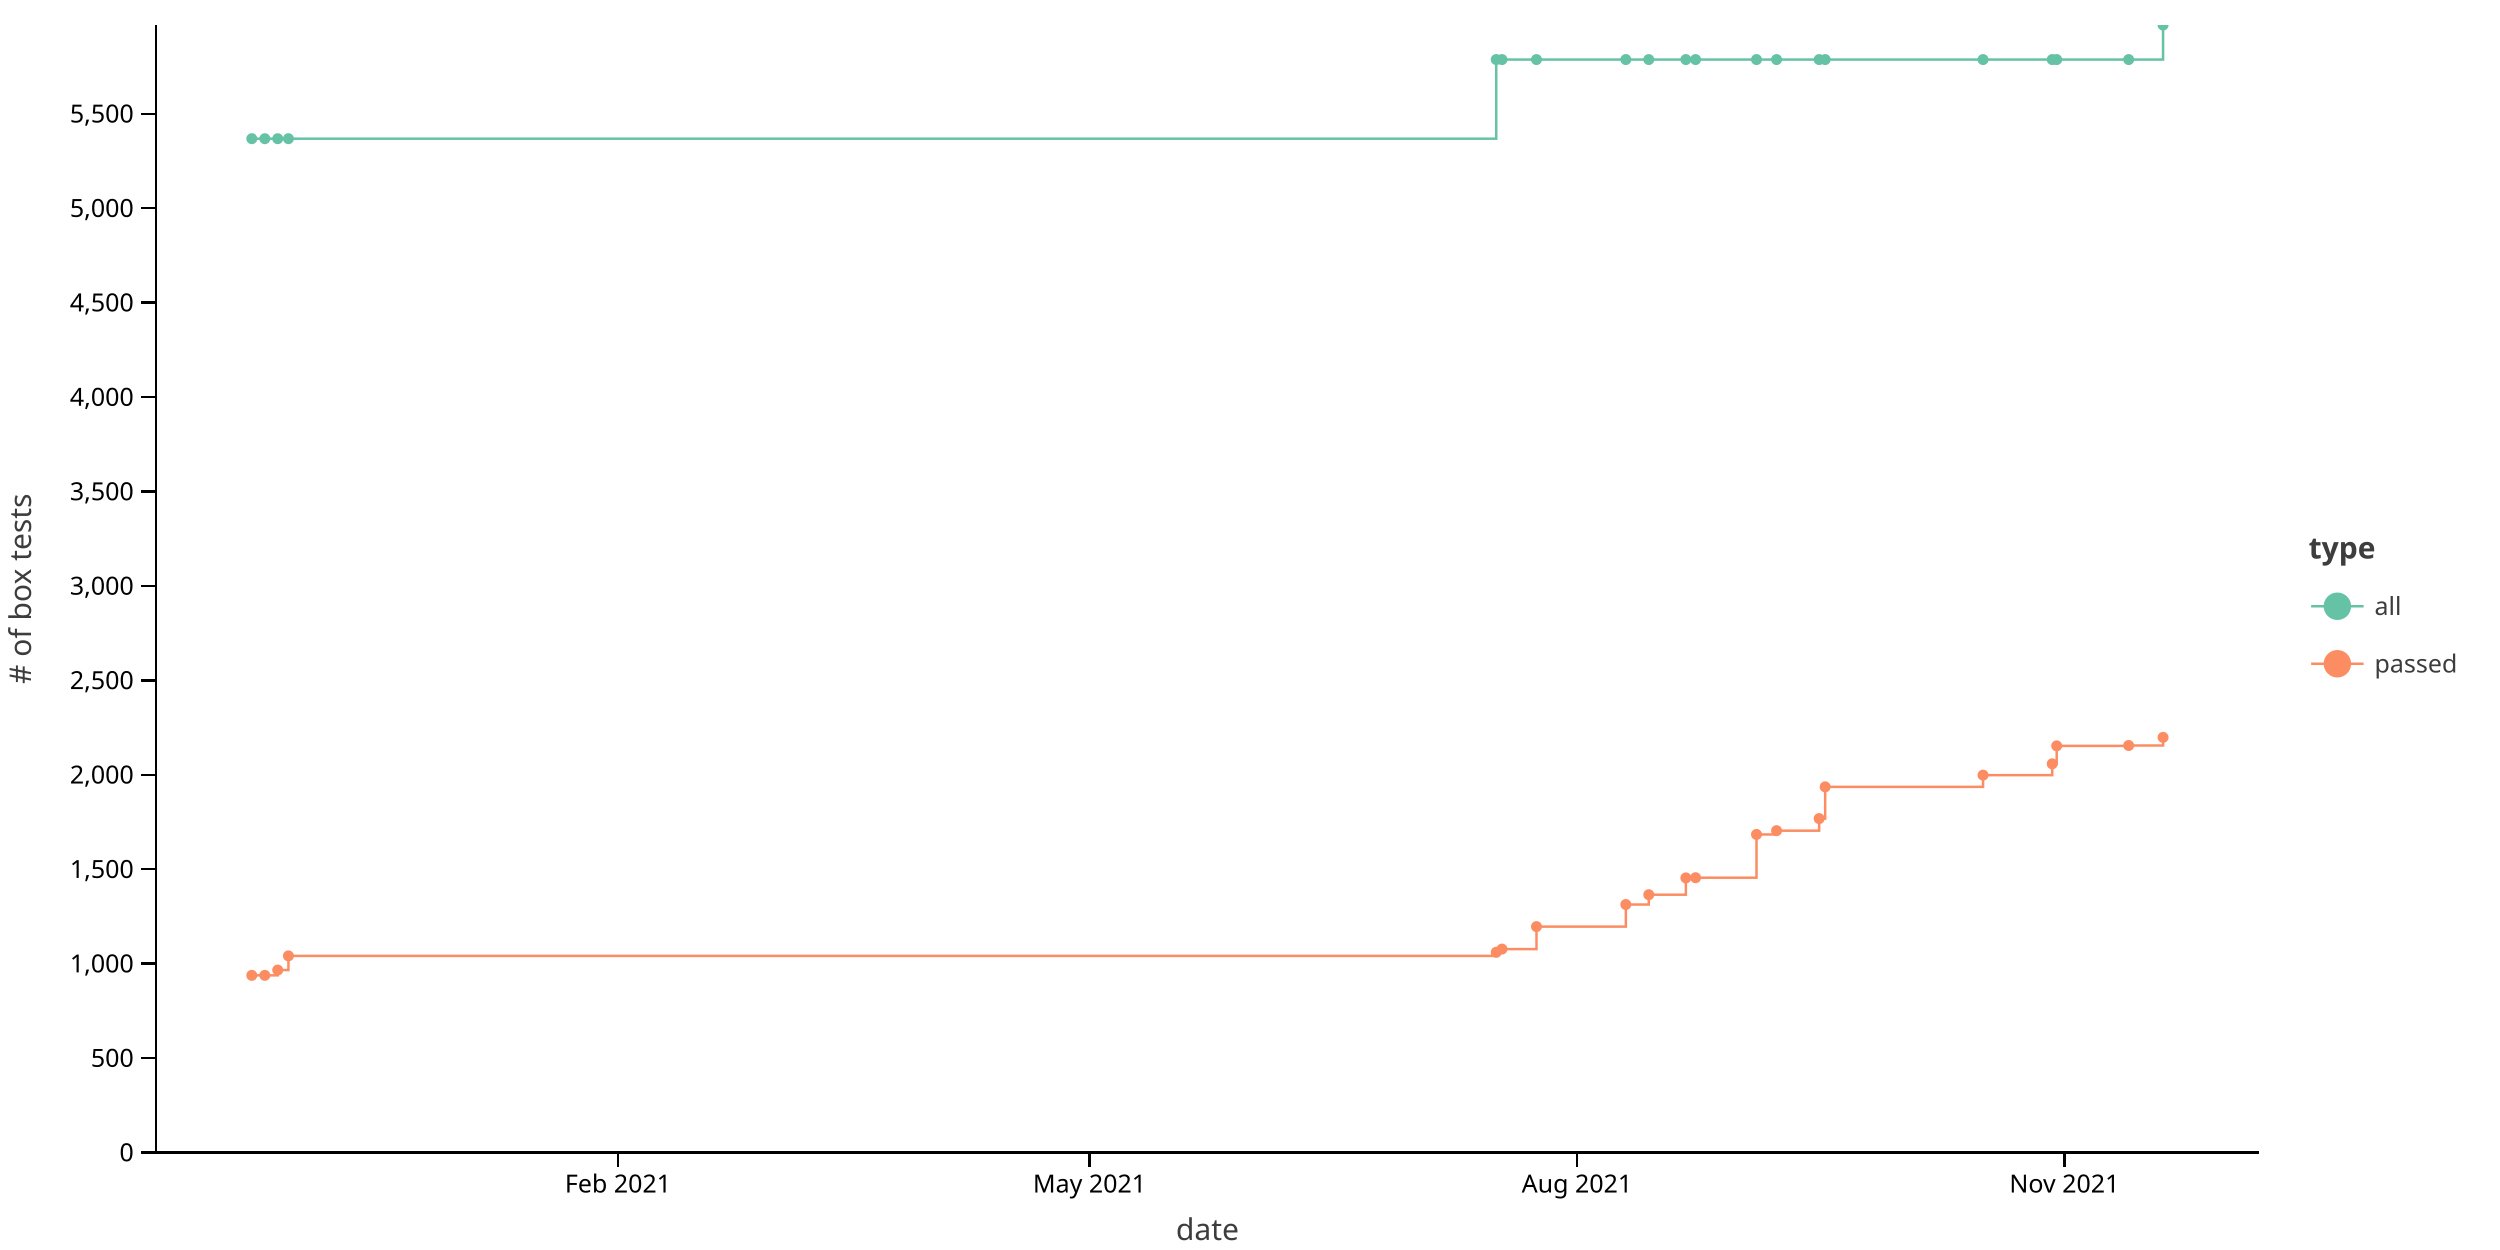
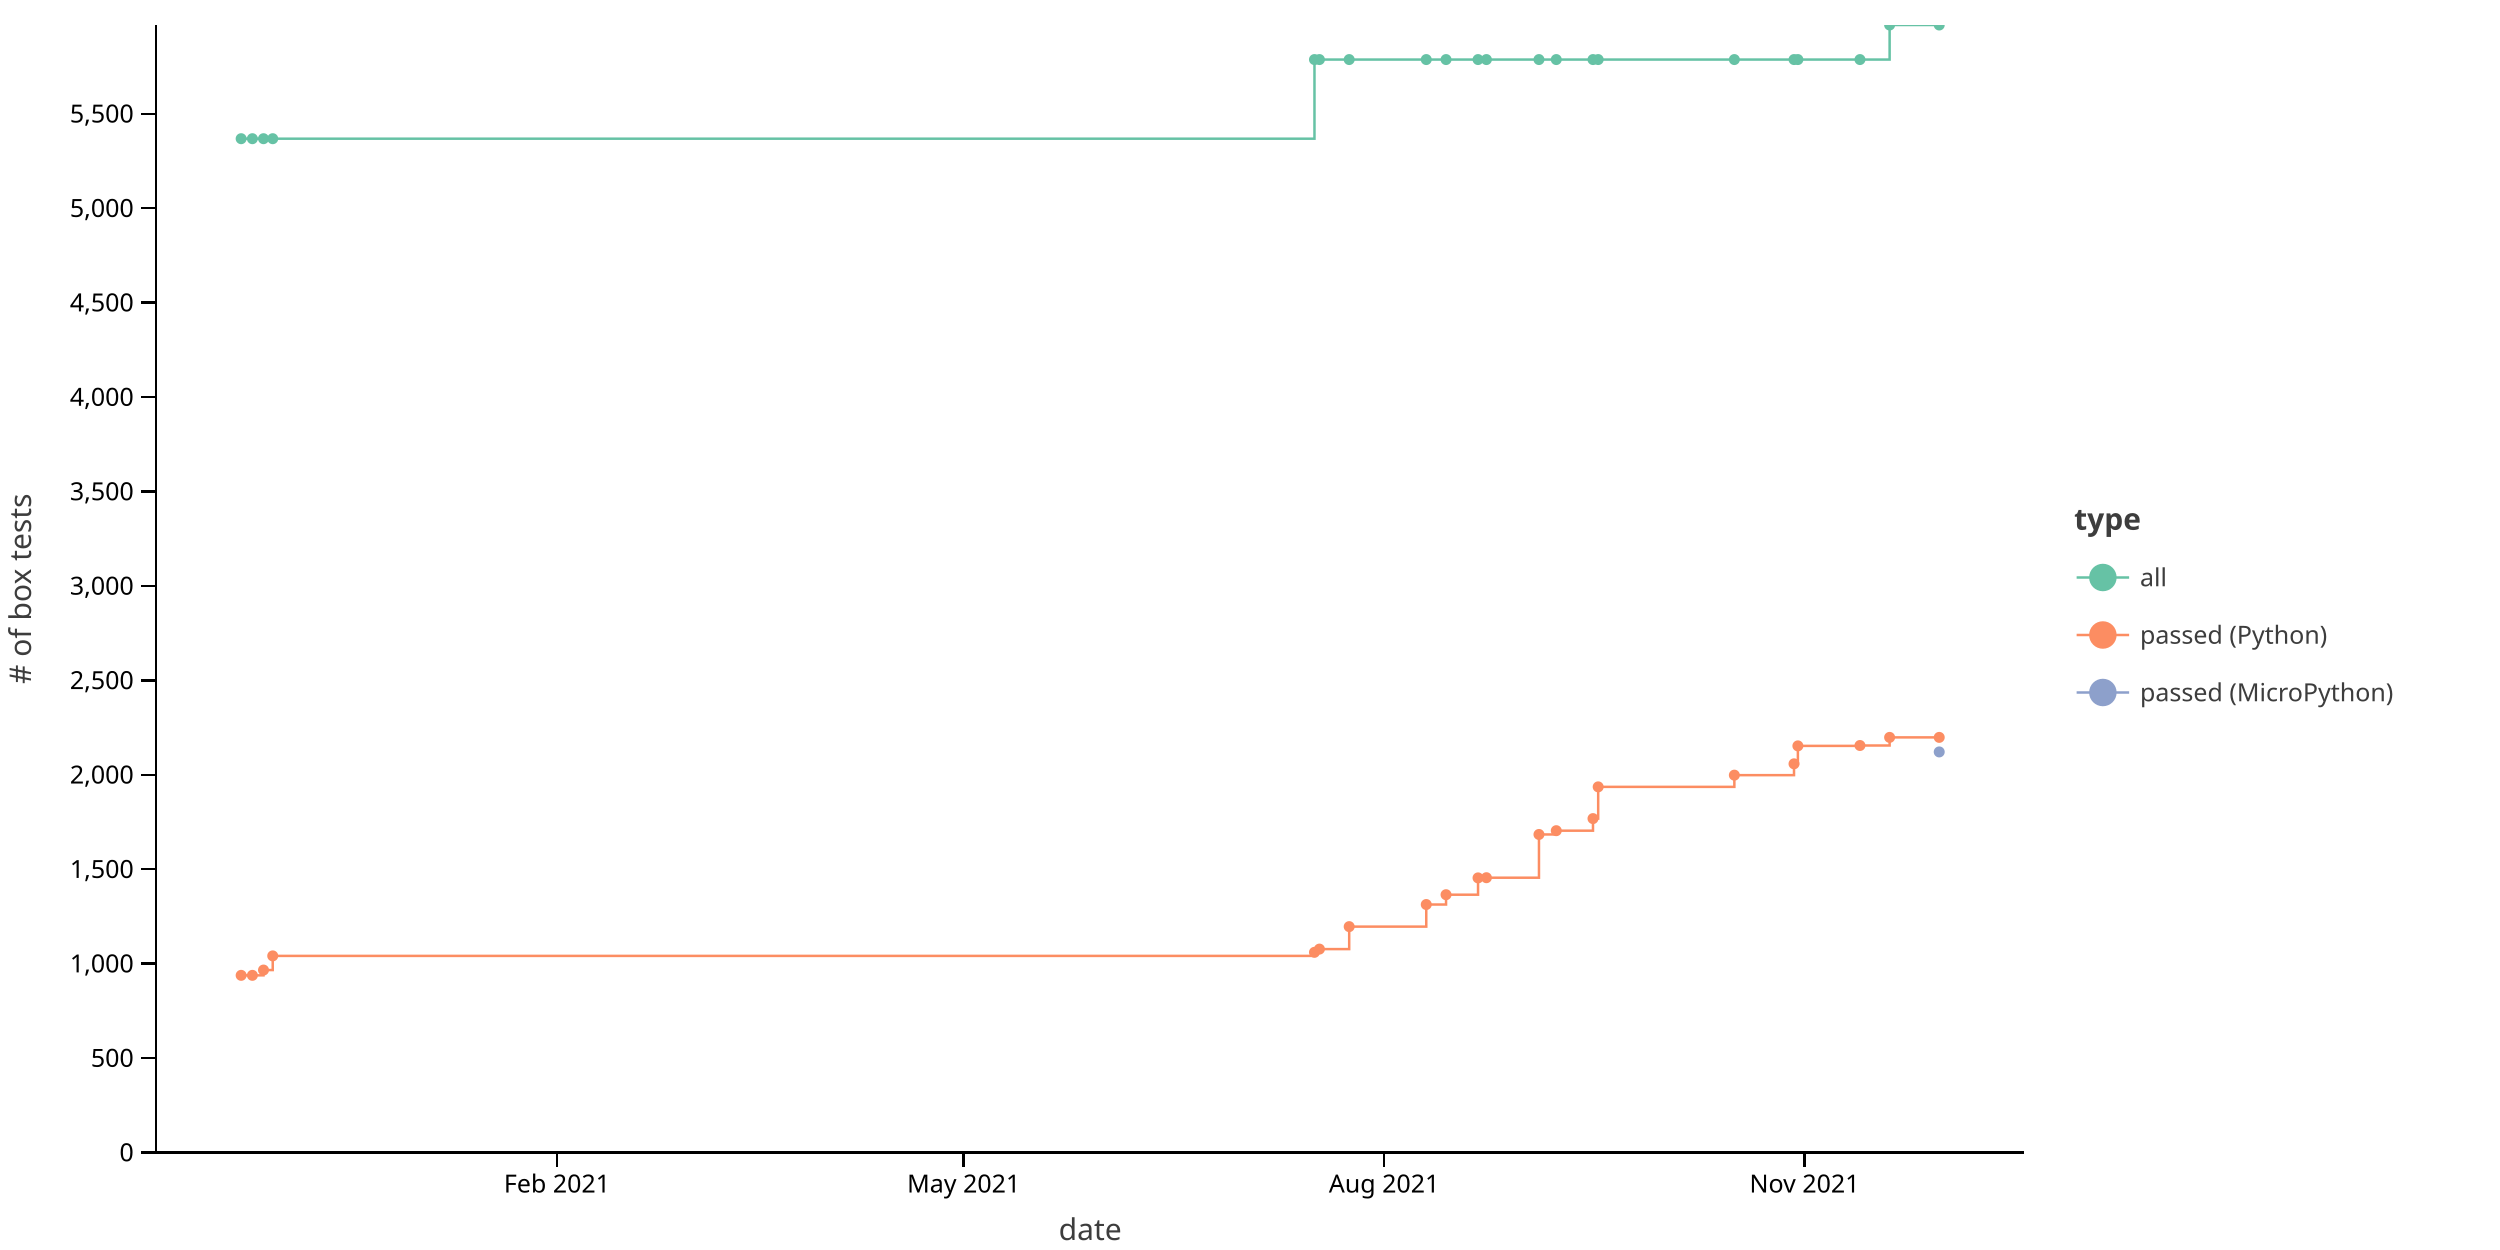
<svg xmlns="http://www.w3.org/2000/svg" class="plt-container" width="1000.0" height="500.0">
  <style type="text/css">
  .plt-container {
	font-family: "Lucida Grande", sans-serif;
	cursor: crosshair;
	user-select: none;
	-webkit-user-select: none;
	-moz-user-select: none;
	-ms-user-select: none;
}
.plt-backdrop {
   fill: white;
}
.plt-transparent .plt-backdrop {
   visibility: hidden;
}
text {
	font-size: 12px;
	fill: #3d3d3d;
	
	text-rendering: optimizeLegibility;
}
.plt-data-tooltip text {
	font-size: 12px;
}
.plt-axis-tooltip text {
	font-size: 12px;
}
.plt-axis line {
	shape-rendering: crispedges;
}
.plt-plot-title {

  font-size: 16.0px;
  font-weight: bold;
}
.plt-axis .tick text {

  font-size: 10.0px;
}
.plt-axis.small-tick-font .tick text {

  font-size: 8.0px;
}
.plt-axis-title text {

  font-size: 12.0px;
}
.plt_legend .legend-title text {

  font-size: 12.0px;
  font-weight: bold;
}
.plt_legend text {

  font-size: 10.0px;
}

  </style>
  <rect class="plt-backdrop" width="100%" height="100%">
  </rect>
  <g class="plt-plot">
    <g transform="translate(20.0 10.0 ) ">
      <g transform="translate(42.5 451.0 ) " class="plt-axis">
-         <g class="tick" transform="translate(184.6795 0.0 ) ">
+         <g class="tick" transform="translate(160.2793 0.0 ) ">
          <line stroke-width="1.0" stroke="rgb(0,0,0)" stroke-opacity="1.0" x2="0.0" y2="6.0">
          </line>
          <g transform="translate(0.0 9.0 ) ">
            <text style="fill:#000000;" text-anchor="middle" dy="0.7em">
            Feb 2021
            </text>
          </g>
        </g>
-         <g class="tick" transform="translate(373.2985 0.0 ) ">
+         <g class="tick" transform="translate(322.9644 0.0 ) ">
          <line stroke-width="1.0" stroke="rgb(0,0,0)" stroke-opacity="1.0" x2="0.0" y2="6.0">
          </line>
          <g transform="translate(0.0 9.0 ) ">
            <text style="fill:#000000;" text-anchor="middle" dy="0.7em">
            May 2021
            </text>
          </g>
        </g>
-         <g class="tick" transform="translate(568.2754 0.0 ) ">
+         <g class="tick" transform="translate(491.1332 0.0 ) ">
          <line stroke-width="1.0" stroke="rgb(0,0,0)" stroke-opacity="1.0" x2="0.0" y2="6.0">
          </line>
          <g transform="translate(0.0 9.0 ) ">
            <text style="fill:#000000;" text-anchor="middle" dy="0.7em">
            Aug 2021
            </text>
          </g>
        </g>
-         <g class="tick" transform="translate(763.2523 0.0 ) ">
+         <g class="tick" transform="translate(659.3021 0.0 ) ">
          <line stroke-width="1.0" stroke="rgb(0,0,0)" stroke-opacity="1.0" x2="0.0" y2="6.0">
          </line>
          <g transform="translate(0.0 9.0 ) ">
            <text style="fill:#000000;" text-anchor="middle" dy="0.7em">
            Nov 2021
            </text>
          </g>
        </g>
-         <line x1="0.0" y1="0.0" x2="840.95" y2="0.0" stroke-width="1.0" stroke="rgb(0,0,0)" stroke-opacity="1.0">
+         <line x1="0.0" y1="0.0" x2="747.15" y2="0.0" stroke-width="1.0" stroke="rgb(0,0,0)" stroke-opacity="1.0">
        </line>
      </g>
      <g transform="translate(42.5 0.0 ) " class="plt-axis">
        <g class="tick" transform="translate(0.0 451.0 ) ">
          <line stroke-width="1.0" stroke="rgb(0,0,0)" stroke-opacity="1.0" x2="-6.0" y2="0.0">
          </line>
          <g transform="translate(-9.0 0.0 ) ">
            <text style="fill:#000000;" text-anchor="end" dy="0.35em">
            0
            </text>
          </g>
        </g>
        <g class="tick" transform="translate(0.0 413.2278 ) ">
          <line stroke-width="1.0" stroke="rgb(0,0,0)" stroke-opacity="1.0" x2="-6.0" y2="0.0">
          </line>
          <g transform="translate(-9.0 0.0 ) ">
            <text style="fill:#000000;" text-anchor="end" dy="0.35em">
            500
            </text>
          </g>
        </g>
        <g class="tick" transform="translate(0.0 375.4556 ) ">
          <line stroke-width="1.0" stroke="rgb(0,0,0)" stroke-opacity="1.0" x2="-6.0" y2="0.0">
          </line>
          <g transform="translate(-9.0 0.0 ) ">
            <text style="fill:#000000;" text-anchor="end" dy="0.35em">
            1,000
            </text>
          </g>
        </g>
        <g class="tick" transform="translate(0.0 337.6834 ) ">
          <line stroke-width="1.0" stroke="rgb(0,0,0)" stroke-opacity="1.0" x2="-6.0" y2="0.0">
          </line>
          <g transform="translate(-9.0 0.0 ) ">
            <text style="fill:#000000;" text-anchor="end" dy="0.35em">
            1,500
            </text>
          </g>
        </g>
        <g class="tick" transform="translate(0.0 299.9112 ) ">
          <line stroke-width="1.0" stroke="rgb(0,0,0)" stroke-opacity="1.0" x2="-6.0" y2="0.0">
          </line>
          <g transform="translate(-9.0 0.0 ) ">
            <text style="fill:#000000;" text-anchor="end" dy="0.35em">
            2,000
            </text>
          </g>
        </g>
        <g class="tick" transform="translate(0.0 262.139 ) ">
          <line stroke-width="1.0" stroke="rgb(0,0,0)" stroke-opacity="1.0" x2="-6.0" y2="0.0">
          </line>
          <g transform="translate(-9.0 0.0 ) ">
            <text style="fill:#000000;" text-anchor="end" dy="0.35em">
            2,500
            </text>
          </g>
        </g>
        <g class="tick" transform="translate(0.0 224.3668 ) ">
          <line stroke-width="1.0" stroke="rgb(0,0,0)" stroke-opacity="1.0" x2="-6.0" y2="0.0">
          </line>
          <g transform="translate(-9.0 0.0 ) ">
            <text style="fill:#000000;" text-anchor="end" dy="0.35em">
            3,000
            </text>
          </g>
        </g>
        <g class="tick" transform="translate(0.0 186.5946 ) ">
          <line stroke-width="1.0" stroke="rgb(0,0,0)" stroke-opacity="1.0" x2="-6.0" y2="0.0">
          </line>
          <g transform="translate(-9.0 0.0 ) ">
            <text style="fill:#000000;" text-anchor="end" dy="0.35em">
            3,500
            </text>
          </g>
        </g>
        <g class="tick" transform="translate(0.0 148.8224 ) ">
          <line stroke-width="1.0" stroke="rgb(0,0,0)" stroke-opacity="1.0" x2="-6.0" y2="0.0">
          </line>
          <g transform="translate(-9.0 0.0 ) ">
            <text style="fill:#000000;" text-anchor="end" dy="0.35em">
            4,000
            </text>
          </g>
        </g>
        <g class="tick" transform="translate(0.0 111.0503 ) ">
          <line stroke-width="1.0" stroke="rgb(0,0,0)" stroke-opacity="1.0" x2="-6.0" y2="0.0">
          </line>
          <g transform="translate(-9.0 0.0 ) ">
            <text style="fill:#000000;" text-anchor="end" dy="0.35em">
            4,500
            </text>
          </g>
        </g>
        <g class="tick" transform="translate(0.0 73.27806 ) ">
          <line stroke-width="1.0" stroke="rgb(0,0,0)" stroke-opacity="1.0" x2="-6.0" y2="0.0">
          </line>
          <g transform="translate(-9.0 0.0 ) ">
            <text style="fill:#000000;" text-anchor="end" dy="0.35em">
            5,000
            </text>
          </g>
        </g>
        <g class="tick" transform="translate(0.0 35.50586 ) ">
          <line stroke-width="1.0" stroke="rgb(0,0,0)" stroke-opacity="1.0" x2="-6.0" y2="0.0">
          </line>
          <g transform="translate(-9.0 0.0 ) ">
            <text style="fill:#000000;" text-anchor="end" dy="0.35em">
            5,500
            </text>
          </g>
        </g>
        <line x1="0.0" y1="0.0" x2="0.0" y2="451.0" stroke-width="1.0" stroke="rgb(0,0,0)" stroke-opacity="1.0">
        </line>
      </g>
-       <g transform="translate(42.5 0.0 ) " clip-path="url(#5YTWkG)" clip-bounds-jfx="[rect (0.0, 0.0), (840.95, 451.0)]">
+       <g transform="translate(42.5 0.0 ) " clip-path="url(#CzUoYF)" clip-bounds-jfx="[rect (0.0, 0.0), (747.15, 451.0)]">
        <defs>
-           <clipPath id="5YTWkG">
-             <rect x="0.0" y="0.0" width="840.95" height="451.0">
+           <clipPath id="CzUoYF">
+             <rect x="0.0" y="0.0" width="747.15" height="451.0">
            </rect>
          </clipPath>
        </defs>
        <g>
-           <path d="M38.225 45.478 L38.225 45.478 L43.434 45.478 L43.434 45.478 L48.59 45.478 L48.59 45.478 L52.869 45.478 L52.869 45.478 L535.992 45.478 L535.992 13.825 L538.292 13.825 L538.292 13.825 L552.095 13.825 L552.095 13.825 L587.838 13.825 L587.838 13.825 L597.012 13.825 L597.012 13.825 L611.85 13.825 L611.85 13.825 L615.732 13.825 L615.732 13.825 L640.107 13.825 L640.107 13.825 L648.133 13.825 L648.133 13.825 L665.158 13.825 L665.158 13.825 L667.568 13.825 L667.568 13.825 L730.718 13.825 L730.718 13.825 L758.388 13.825 L758.388 13.825 L760.182 13.825 L760.182 13.825 L788.969 13.825 L788.969 13.825 L802.725 13.825 L802.725 0.0 " fill="none" stroke-width="1.0" stroke="rgb(102,194,165)" stroke-opacity="1.0">
+           <path d="M33.961 45.478 L33.961 45.478 L38.454 45.478 L38.454 45.478 L42.901 45.478 L42.901 45.478 L46.592 45.478 L46.592 45.478 L463.289 45.478 L463.289 13.825 L465.272 13.825 L465.272 13.825 L477.177 13.825 L477.177 13.825 L508.006 13.825 L508.006 13.825 L515.919 13.825 L515.919 13.825 L528.717 13.825 L528.717 13.825 L532.065 13.825 L532.065 13.825 L553.088 13.825 L553.088 13.825 L560.011 13.825 L560.011 13.825 L574.695 13.825 L574.695 13.825 L576.774 13.825 L576.774 13.825 L631.241 13.825 L631.241 13.825 L655.106 13.825 L655.106 13.825 L656.654 13.825 L656.654 13.825 L681.483 13.825 L681.483 13.825 L693.348 13.825 L693.348 0.0 L713.189 0.0 L713.189 0.0 " fill="none" stroke-width="1.0" stroke="rgb(102,194,165)" stroke-opacity="1.0">
          </path>
        </g>
        <g>
-           <path d="M38.225 380.139 L38.225 380.139 L43.434 380.139 L43.434 380.139 L48.59 380.139 L48.59 378.024 L52.869 378.024 L52.869 372.358 L535.992 372.358 L535.992 370.923 L538.292 370.923 L538.292 369.639 L552.095 369.639 L552.095 360.649 L587.838 360.649 L587.838 351.81 L597.012 351.81 L597.012 347.882 L611.85 347.882 L611.85 341.158 L615.732 341.158 L615.732 341.083 L640.107 341.083 L640.107 323.783 L648.133 323.783 L648.133 322.272 L665.158 322.272 L665.158 317.438 L667.568 317.438 L667.568 304.746 L730.718 304.746 L730.718 300.062 L758.388 300.062 L758.388 295.53 L760.182 295.53 L760.182 288.353 L788.969 288.353 L788.969 288.202 L802.725 288.202 L802.725 284.953 " fill="none" stroke-width="1.0" stroke="rgb(252,141,98)" stroke-opacity="1.0">
+           <path d="M33.961 380.139 L33.961 380.139 L38.454 380.139 L38.454 380.139 L42.901 380.139 L42.901 378.024 L46.592 378.024 L46.592 372.358 L463.289 372.358 L463.289 370.923 L465.272 370.923 L465.272 369.639 L477.177 369.639 L477.177 360.649 L508.006 360.649 L508.006 351.81 L515.919 351.81 L515.919 347.882 L528.717 347.882 L528.717 341.158 L532.065 341.158 L532.065 341.083 L553.088 341.083 L553.088 323.783 L560.011 323.783 L560.011 322.272 L574.695 322.272 L574.695 317.438 L576.774 317.438 L576.774 304.746 L631.241 304.746 L631.241 300.062 L655.106 300.062 L655.106 295.53 L656.654 295.53 L656.654 288.353 L681.483 288.353 L681.483 288.202 L693.348 288.202 L693.348 284.953 L713.189 284.953 L713.189 284.953 " fill="none" stroke-width="1.0" stroke="rgb(252,141,98)" stroke-opacity="1.0">
          </path>
        </g>
-       </g>
-       <g transform="translate(42.5 0.0 ) " clip-path="url(#kMVpby)" clip-bounds-jfx="[rect (0.0, 0.0), (840.95, 451.0)]">
+         <g>
+           <path d="M713.189 290.77 L713.189 290.77 " fill="none" stroke-width="1.0" stroke="rgb(141,160,203)" stroke-opacity="1.0">
+           </path>
+         </g>
+       </g>
+       <g transform="translate(42.5 0.0 ) " clip-path="url(#SMk7rb)" clip-bounds-jfx="[rect (0.0, 0.0), (747.15, 451.0)]">
        <defs>
-           <clipPath id="kMVpby">
-             <rect x="0.0" y="0.0" width="840.95" height="451.0">
+           <clipPath id="SMk7rb">
+             <rect x="0.0" y="0.0" width="747.15" height="451.0">
            </rect>
          </clipPath>
        </defs>
        <g>
          <g>
-             <circle fill="#66c2a5" stroke="#66c2a5" stroke-opacity="0.0" stroke-width="0.0" cx="38.225" cy="45.478" r="2.2" />
-             <circle fill="#66c2a5" stroke="#66c2a5" stroke-opacity="0.0" stroke-width="0.0" cx="43.434" cy="45.478" r="2.2" />
-             <circle fill="#66c2a5" stroke="#66c2a5" stroke-opacity="0.0" stroke-width="0.0" cx="48.59" cy="45.478" r="2.2" />
-             <circle fill="#66c2a5" stroke="#66c2a5" stroke-opacity="0.0" stroke-width="0.0" cx="52.869" cy="45.478" r="2.2" />
-             <circle fill="#66c2a5" stroke="#66c2a5" stroke-opacity="0.0" stroke-width="0.0" cx="535.992" cy="13.825" r="2.2" />
-             <circle fill="#66c2a5" stroke="#66c2a5" stroke-opacity="0.0" stroke-width="0.0" cx="538.292" cy="13.825" r="2.2" />
-             <circle fill="#66c2a5" stroke="#66c2a5" stroke-opacity="0.0" stroke-width="0.0" cx="552.095" cy="13.825" r="2.2" />
-             <circle fill="#66c2a5" stroke="#66c2a5" stroke-opacity="0.0" stroke-width="0.0" cx="587.838" cy="13.825" r="2.2" />
-             <circle fill="#66c2a5" stroke="#66c2a5" stroke-opacity="0.0" stroke-width="0.0" cx="597.012" cy="13.825" r="2.2" />
-             <circle fill="#66c2a5" stroke="#66c2a5" stroke-opacity="0.0" stroke-width="0.0" cx="611.85" cy="13.825" r="2.2" />
-             <circle fill="#66c2a5" stroke="#66c2a5" stroke-opacity="0.0" stroke-width="0.0" cx="615.732" cy="13.825" r="2.2" />
-             <circle fill="#66c2a5" stroke="#66c2a5" stroke-opacity="0.0" stroke-width="0.0" cx="640.107" cy="13.825" r="2.2" />
-             <circle fill="#66c2a5" stroke="#66c2a5" stroke-opacity="0.0" stroke-width="0.0" cx="648.133" cy="13.825" r="2.2" />
-             <circle fill="#66c2a5" stroke="#66c2a5" stroke-opacity="0.0" stroke-width="0.0" cx="665.158" cy="13.825" r="2.2" />
-             <circle fill="#66c2a5" stroke="#66c2a5" stroke-opacity="0.0" stroke-width="0.0" cx="667.568" cy="13.825" r="2.2" />
-             <circle fill="#66c2a5" stroke="#66c2a5" stroke-opacity="0.0" stroke-width="0.0" cx="730.718" cy="13.825" r="2.2" />
-             <circle fill="#66c2a5" stroke="#66c2a5" stroke-opacity="0.0" stroke-width="0.0" cx="758.388" cy="13.825" r="2.2" />
-             <circle fill="#66c2a5" stroke="#66c2a5" stroke-opacity="0.0" stroke-width="0.0" cx="760.182" cy="13.825" r="2.2" />
-             <circle fill="#66c2a5" stroke="#66c2a5" stroke-opacity="0.0" stroke-width="0.0" cx="788.969" cy="13.825" r="2.2" />
-             <circle fill="#66c2a5" stroke="#66c2a5" stroke-opacity="0.0" stroke-width="0.0" cx="802.725" cy="0.0" r="2.2" />
-             <circle fill="#fc8d62" stroke="#fc8d62" stroke-opacity="0.0" stroke-width="0.0" cx="38.225" cy="380.139" r="2.2" />
-             <circle fill="#fc8d62" stroke="#fc8d62" stroke-opacity="0.0" stroke-width="0.0" cx="43.434" cy="380.139" r="2.2" />
-             <circle fill="#fc8d62" stroke="#fc8d62" stroke-opacity="0.0" stroke-width="0.0" cx="48.59" cy="378.024" r="2.2" />
-             <circle fill="#fc8d62" stroke="#fc8d62" stroke-opacity="0.0" stroke-width="0.0" cx="52.869" cy="372.358" r="2.2" />
-             <circle fill="#fc8d62" stroke="#fc8d62" stroke-opacity="0.0" stroke-width="0.0" cx="535.992" cy="370.923" r="2.2" />
-             <circle fill="#fc8d62" stroke="#fc8d62" stroke-opacity="0.0" stroke-width="0.0" cx="538.292" cy="369.639" r="2.2" />
-             <circle fill="#fc8d62" stroke="#fc8d62" stroke-opacity="0.0" stroke-width="0.0" cx="552.095" cy="360.649" r="2.2" />
-             <circle fill="#fc8d62" stroke="#fc8d62" stroke-opacity="0.0" stroke-width="0.0" cx="587.838" cy="351.81" r="2.2" />
-             <circle fill="#fc8d62" stroke="#fc8d62" stroke-opacity="0.0" stroke-width="0.0" cx="597.012" cy="347.882" r="2.2" />
-             <circle fill="#fc8d62" stroke="#fc8d62" stroke-opacity="0.0" stroke-width="0.0" cx="611.85" cy="341.158" r="2.2" />
-             <circle fill="#fc8d62" stroke="#fc8d62" stroke-opacity="0.0" stroke-width="0.0" cx="615.732" cy="341.083" r="2.2" />
-             <circle fill="#fc8d62" stroke="#fc8d62" stroke-opacity="0.0" stroke-width="0.0" cx="640.107" cy="323.783" r="2.2" />
-             <circle fill="#fc8d62" stroke="#fc8d62" stroke-opacity="0.0" stroke-width="0.0" cx="648.133" cy="322.272" r="2.2" />
-             <circle fill="#fc8d62" stroke="#fc8d62" stroke-opacity="0.0" stroke-width="0.0" cx="665.158" cy="317.438" r="2.2" />
-             <circle fill="#fc8d62" stroke="#fc8d62" stroke-opacity="0.0" stroke-width="0.0" cx="667.568" cy="304.746" r="2.2" />
-             <circle fill="#fc8d62" stroke="#fc8d62" stroke-opacity="0.0" stroke-width="0.0" cx="730.718" cy="300.062" r="2.2" />
-             <circle fill="#fc8d62" stroke="#fc8d62" stroke-opacity="0.0" stroke-width="0.0" cx="758.388" cy="295.53" r="2.2" />
-             <circle fill="#fc8d62" stroke="#fc8d62" stroke-opacity="0.0" stroke-width="0.0" cx="760.182" cy="288.353" r="2.2" />
-             <circle fill="#fc8d62" stroke="#fc8d62" stroke-opacity="0.0" stroke-width="0.0" cx="788.969" cy="288.202" r="2.2" />
-             <circle fill="#fc8d62" stroke="#fc8d62" stroke-opacity="0.0" stroke-width="0.0" cx="802.725" cy="284.953" r="2.2" />
+             <circle fill="#66c2a5" stroke="#66c2a5" stroke-opacity="0.0" stroke-width="0.0" cx="33.961" cy="45.478" r="2.2" />
+             <circle fill="#66c2a5" stroke="#66c2a5" stroke-opacity="0.0" stroke-width="0.0" cx="38.454" cy="45.478" r="2.2" />
+             <circle fill="#66c2a5" stroke="#66c2a5" stroke-opacity="0.0" stroke-width="0.0" cx="42.901" cy="45.478" r="2.2" />
+             <circle fill="#66c2a5" stroke="#66c2a5" stroke-opacity="0.0" stroke-width="0.0" cx="46.592" cy="45.478" r="2.2" />
+             <circle fill="#66c2a5" stroke="#66c2a5" stroke-opacity="0.0" stroke-width="0.0" cx="463.289" cy="13.825" r="2.2" />
+             <circle fill="#66c2a5" stroke="#66c2a5" stroke-opacity="0.0" stroke-width="0.0" cx="465.272" cy="13.825" r="2.2" />
+             <circle fill="#66c2a5" stroke="#66c2a5" stroke-opacity="0.0" stroke-width="0.0" cx="477.177" cy="13.825" r="2.2" />
+             <circle fill="#66c2a5" stroke="#66c2a5" stroke-opacity="0.0" stroke-width="0.0" cx="508.006" cy="13.825" r="2.2" />
+             <circle fill="#66c2a5" stroke="#66c2a5" stroke-opacity="0.0" stroke-width="0.0" cx="515.919" cy="13.825" r="2.2" />
+             <circle fill="#66c2a5" stroke="#66c2a5" stroke-opacity="0.0" stroke-width="0.0" cx="528.717" cy="13.825" r="2.2" />
+             <circle fill="#66c2a5" stroke="#66c2a5" stroke-opacity="0.0" stroke-width="0.0" cx="532.065" cy="13.825" r="2.2" />
+             <circle fill="#66c2a5" stroke="#66c2a5" stroke-opacity="0.0" stroke-width="0.0" cx="553.088" cy="13.825" r="2.2" />
+             <circle fill="#66c2a5" stroke="#66c2a5" stroke-opacity="0.0" stroke-width="0.0" cx="560.011" cy="13.825" r="2.2" />
+             <circle fill="#66c2a5" stroke="#66c2a5" stroke-opacity="0.0" stroke-width="0.0" cx="574.695" cy="13.825" r="2.2" />
+             <circle fill="#66c2a5" stroke="#66c2a5" stroke-opacity="0.0" stroke-width="0.0" cx="576.774" cy="13.825" r="2.2" />
+             <circle fill="#66c2a5" stroke="#66c2a5" stroke-opacity="0.0" stroke-width="0.0" cx="631.241" cy="13.825" r="2.2" />
+             <circle fill="#66c2a5" stroke="#66c2a5" stroke-opacity="0.0" stroke-width="0.0" cx="655.106" cy="13.825" r="2.2" />
+             <circle fill="#66c2a5" stroke="#66c2a5" stroke-opacity="0.0" stroke-width="0.0" cx="656.654" cy="13.825" r="2.2" />
+             <circle fill="#66c2a5" stroke="#66c2a5" stroke-opacity="0.0" stroke-width="0.0" cx="681.483" cy="13.825" r="2.2" />
+             <circle fill="#66c2a5" stroke="#66c2a5" stroke-opacity="0.0" stroke-width="0.0" cx="693.348" cy="0.0" r="2.2" />
+             <circle fill="#66c2a5" stroke="#66c2a5" stroke-opacity="0.0" stroke-width="0.0" cx="713.189" cy="0.0" r="2.2" />
+             <circle fill="#fc8d62" stroke="#fc8d62" stroke-opacity="0.0" stroke-width="0.0" cx="33.961" cy="380.139" r="2.2" />
+             <circle fill="#fc8d62" stroke="#fc8d62" stroke-opacity="0.0" stroke-width="0.0" cx="38.454" cy="380.139" r="2.2" />
+             <circle fill="#fc8d62" stroke="#fc8d62" stroke-opacity="0.0" stroke-width="0.0" cx="42.901" cy="378.024" r="2.2" />
+             <circle fill="#fc8d62" stroke="#fc8d62" stroke-opacity="0.0" stroke-width="0.0" cx="46.592" cy="372.358" r="2.2" />
+             <circle fill="#fc8d62" stroke="#fc8d62" stroke-opacity="0.0" stroke-width="0.0" cx="463.289" cy="370.923" r="2.2" />
+             <circle fill="#fc8d62" stroke="#fc8d62" stroke-opacity="0.0" stroke-width="0.0" cx="465.272" cy="369.639" r="2.2" />
+             <circle fill="#fc8d62" stroke="#fc8d62" stroke-opacity="0.0" stroke-width="0.0" cx="477.177" cy="360.649" r="2.2" />
+             <circle fill="#fc8d62" stroke="#fc8d62" stroke-opacity="0.0" stroke-width="0.0" cx="508.006" cy="351.81" r="2.2" />
+             <circle fill="#fc8d62" stroke="#fc8d62" stroke-opacity="0.0" stroke-width="0.0" cx="515.919" cy="347.882" r="2.2" />
+             <circle fill="#fc8d62" stroke="#fc8d62" stroke-opacity="0.0" stroke-width="0.0" cx="528.717" cy="341.158" r="2.2" />
+             <circle fill="#fc8d62" stroke="#fc8d62" stroke-opacity="0.0" stroke-width="0.0" cx="532.065" cy="341.083" r="2.2" />
+             <circle fill="#fc8d62" stroke="#fc8d62" stroke-opacity="0.0" stroke-width="0.0" cx="553.088" cy="323.783" r="2.2" />
+             <circle fill="#fc8d62" stroke="#fc8d62" stroke-opacity="0.0" stroke-width="0.0" cx="560.011" cy="322.272" r="2.2" />
+             <circle fill="#fc8d62" stroke="#fc8d62" stroke-opacity="0.0" stroke-width="0.0" cx="574.695" cy="317.438" r="2.2" />
+             <circle fill="#fc8d62" stroke="#fc8d62" stroke-opacity="0.0" stroke-width="0.0" cx="576.774" cy="304.746" r="2.2" />
+             <circle fill="#fc8d62" stroke="#fc8d62" stroke-opacity="0.0" stroke-width="0.0" cx="631.241" cy="300.062" r="2.2" />
+             <circle fill="#fc8d62" stroke="#fc8d62" stroke-opacity="0.0" stroke-width="0.0" cx="655.106" cy="295.53" r="2.2" />
+             <circle fill="#fc8d62" stroke="#fc8d62" stroke-opacity="0.0" stroke-width="0.0" cx="656.654" cy="288.353" r="2.2" />
+             <circle fill="#fc8d62" stroke="#fc8d62" stroke-opacity="0.0" stroke-width="0.0" cx="681.483" cy="288.202" r="2.2" />
+             <circle fill="#fc8d62" stroke="#fc8d62" stroke-opacity="0.0" stroke-width="0.0" cx="693.348" cy="284.953" r="2.2" />
+             <circle fill="#fc8d62" stroke="#fc8d62" stroke-opacity="0.0" stroke-width="0.0" cx="713.189" cy="284.953" r="2.2" />
+             <circle fill="#8da0cb" stroke="#8da0cb" stroke-opacity="0.0" stroke-width="0.0" cx="713.189" cy="290.77" r="2.2" />
          </g>
        </g>
      </g>
    </g>
    <g class="plt-axis">
      <g transform="translate(4.0 235.5 ) rotate(-90.0 ) " class="plt-axis-title">
        <text text-anchor="middle" dy="0.7em">
        # of box tests
        </text>
      </g>
    </g>
    <g class="plt-axis">
-       <g transform="translate(482.975 496.0 ) " class="plt-axis-title">
+       <g transform="translate(436.075 496.0 ) " class="plt-axis-title">
        <text text-anchor="middle">
        date
        </text>
      </g>
    </g>
-     <g transform="translate(913.45 209.0 ) " class="plt_legend">
-       <rect x="5.0" y="5.0" height="72.0" width="76.55" fill="rgb(255,255,255)" fill-opacity="1.0">
+     <g transform="translate(819.65 197.5 ) " class="plt_legend">
+       <rect x="5.0" y="5.0" height="95.0" width="170.35" fill="rgb(255,255,255)" fill-opacity="1.0">
      </rect>
      <g transform="translate(10.0 10.0 ) ">
        <g class="legend-title" transform="translate(0.0 -4.0 ) ">
          <text dy="0.7em">
          type
          </text>
        </g>
        <g transform="translate(0.0 12.0 ) ">
          <g transform="">
            <g>
              <rect x="1.0" y="1.0" height="21.0" width="21.0" stroke-width="1.0" stroke="rgb(255,255,255)" stroke-opacity="1.0" fill="rgb(255,255,255)" fill-opacity="1.0">
              </rect>
              <g transform="translate(1.0 1.0 ) ">
                <g>
                  <line x1="0.0" y1="10.5" x2="21.0" y2="10.5" stroke="rgb(102,194,165)" stroke-opacity="1.0" fill="rgb(17,142,216)" fill-opacity="1.0" stroke-width="1.0">
                  </line>
                </g>
                <g>
                  <g>
                    <circle fill="#66c2a5" stroke="#66c2a5" stroke-opacity="0.0" stroke-width="0.0" cx="10.5" cy="10.5" r="5.5" />
                  </g>
                </g>
              </g>
              <rect x="0.0" y="0.0" height="23.0" width="23.0" stroke-width="1.0" stroke="rgb(255,255,255)" stroke-opacity="1.0" fill="none">
              </rect>
            </g>
            <g transform="translate(26.35 11.5 ) ">
              <text dy="0.35em">
              all
              </text>
            </g>
          </g>
          <g transform="translate(0.0 23.0 ) ">
            <g>
              <rect x="1.0" y="1.0" height="21.0" width="21.0" stroke-width="1.0" stroke="rgb(255,255,255)" stroke-opacity="1.0" fill="rgb(255,255,255)" fill-opacity="1.0">
              </rect>
              <g transform="translate(1.0 1.0 ) ">
                <g>
                  <line x1="0.0" y1="10.5" x2="21.0" y2="10.5" stroke="rgb(252,141,98)" stroke-opacity="1.0" fill="rgb(17,142,216)" fill-opacity="1.0" stroke-width="1.0">
                  </line>
                </g>
                <g>
                  <g>
                    <circle fill="#fc8d62" stroke="#fc8d62" stroke-opacity="0.0" stroke-width="0.0" cx="10.5" cy="10.5" r="5.5" />
                  </g>
                </g>
              </g>
              <rect x="0.0" y="0.0" height="23.0" width="23.0" stroke-width="1.0" stroke="rgb(255,255,255)" stroke-opacity="1.0" fill="none">
              </rect>
            </g>
            <g transform="translate(26.35 11.5 ) ">
              <text dy="0.35em">
-               passed
+               passed (Python)
+               </text>
+             </g>
+           </g>
+           <g transform="translate(0.0 46.0 ) ">
+             <g>
+               <rect x="1.0" y="1.0" height="21.0" width="21.0" stroke-width="1.0" stroke="rgb(255,255,255)" stroke-opacity="1.0" fill="rgb(255,255,255)" fill-opacity="1.0">
+               </rect>
+               <g transform="translate(1.0 1.0 ) ">
+                 <g>
+                   <line x1="0.0" y1="10.5" x2="21.0" y2="10.5" stroke="rgb(141,160,203)" stroke-opacity="1.0" fill="rgb(17,142,216)" fill-opacity="1.0" stroke-width="1.0">
+                   </line>
+                 </g>
+                 <g>
+                   <g>
+                     <circle fill="#8da0cb" stroke="#8da0cb" stroke-opacity="0.0" stroke-width="0.0" cx="10.5" cy="10.5" r="5.5" />
+                   </g>
+                 </g>
+               </g>
+               <rect x="0.0" y="0.0" height="23.0" width="23.0" stroke-width="1.0" stroke="rgb(255,255,255)" stroke-opacity="1.0" fill="none">
+               </rect>
+             </g>
+             <g transform="translate(26.35 11.5 ) ">
+               <text dy="0.35em">
+               passed (MicroPython)
              </text>
            </g>
          </g>
        </g>
      </g>
    </g>
  </g>
</svg>
